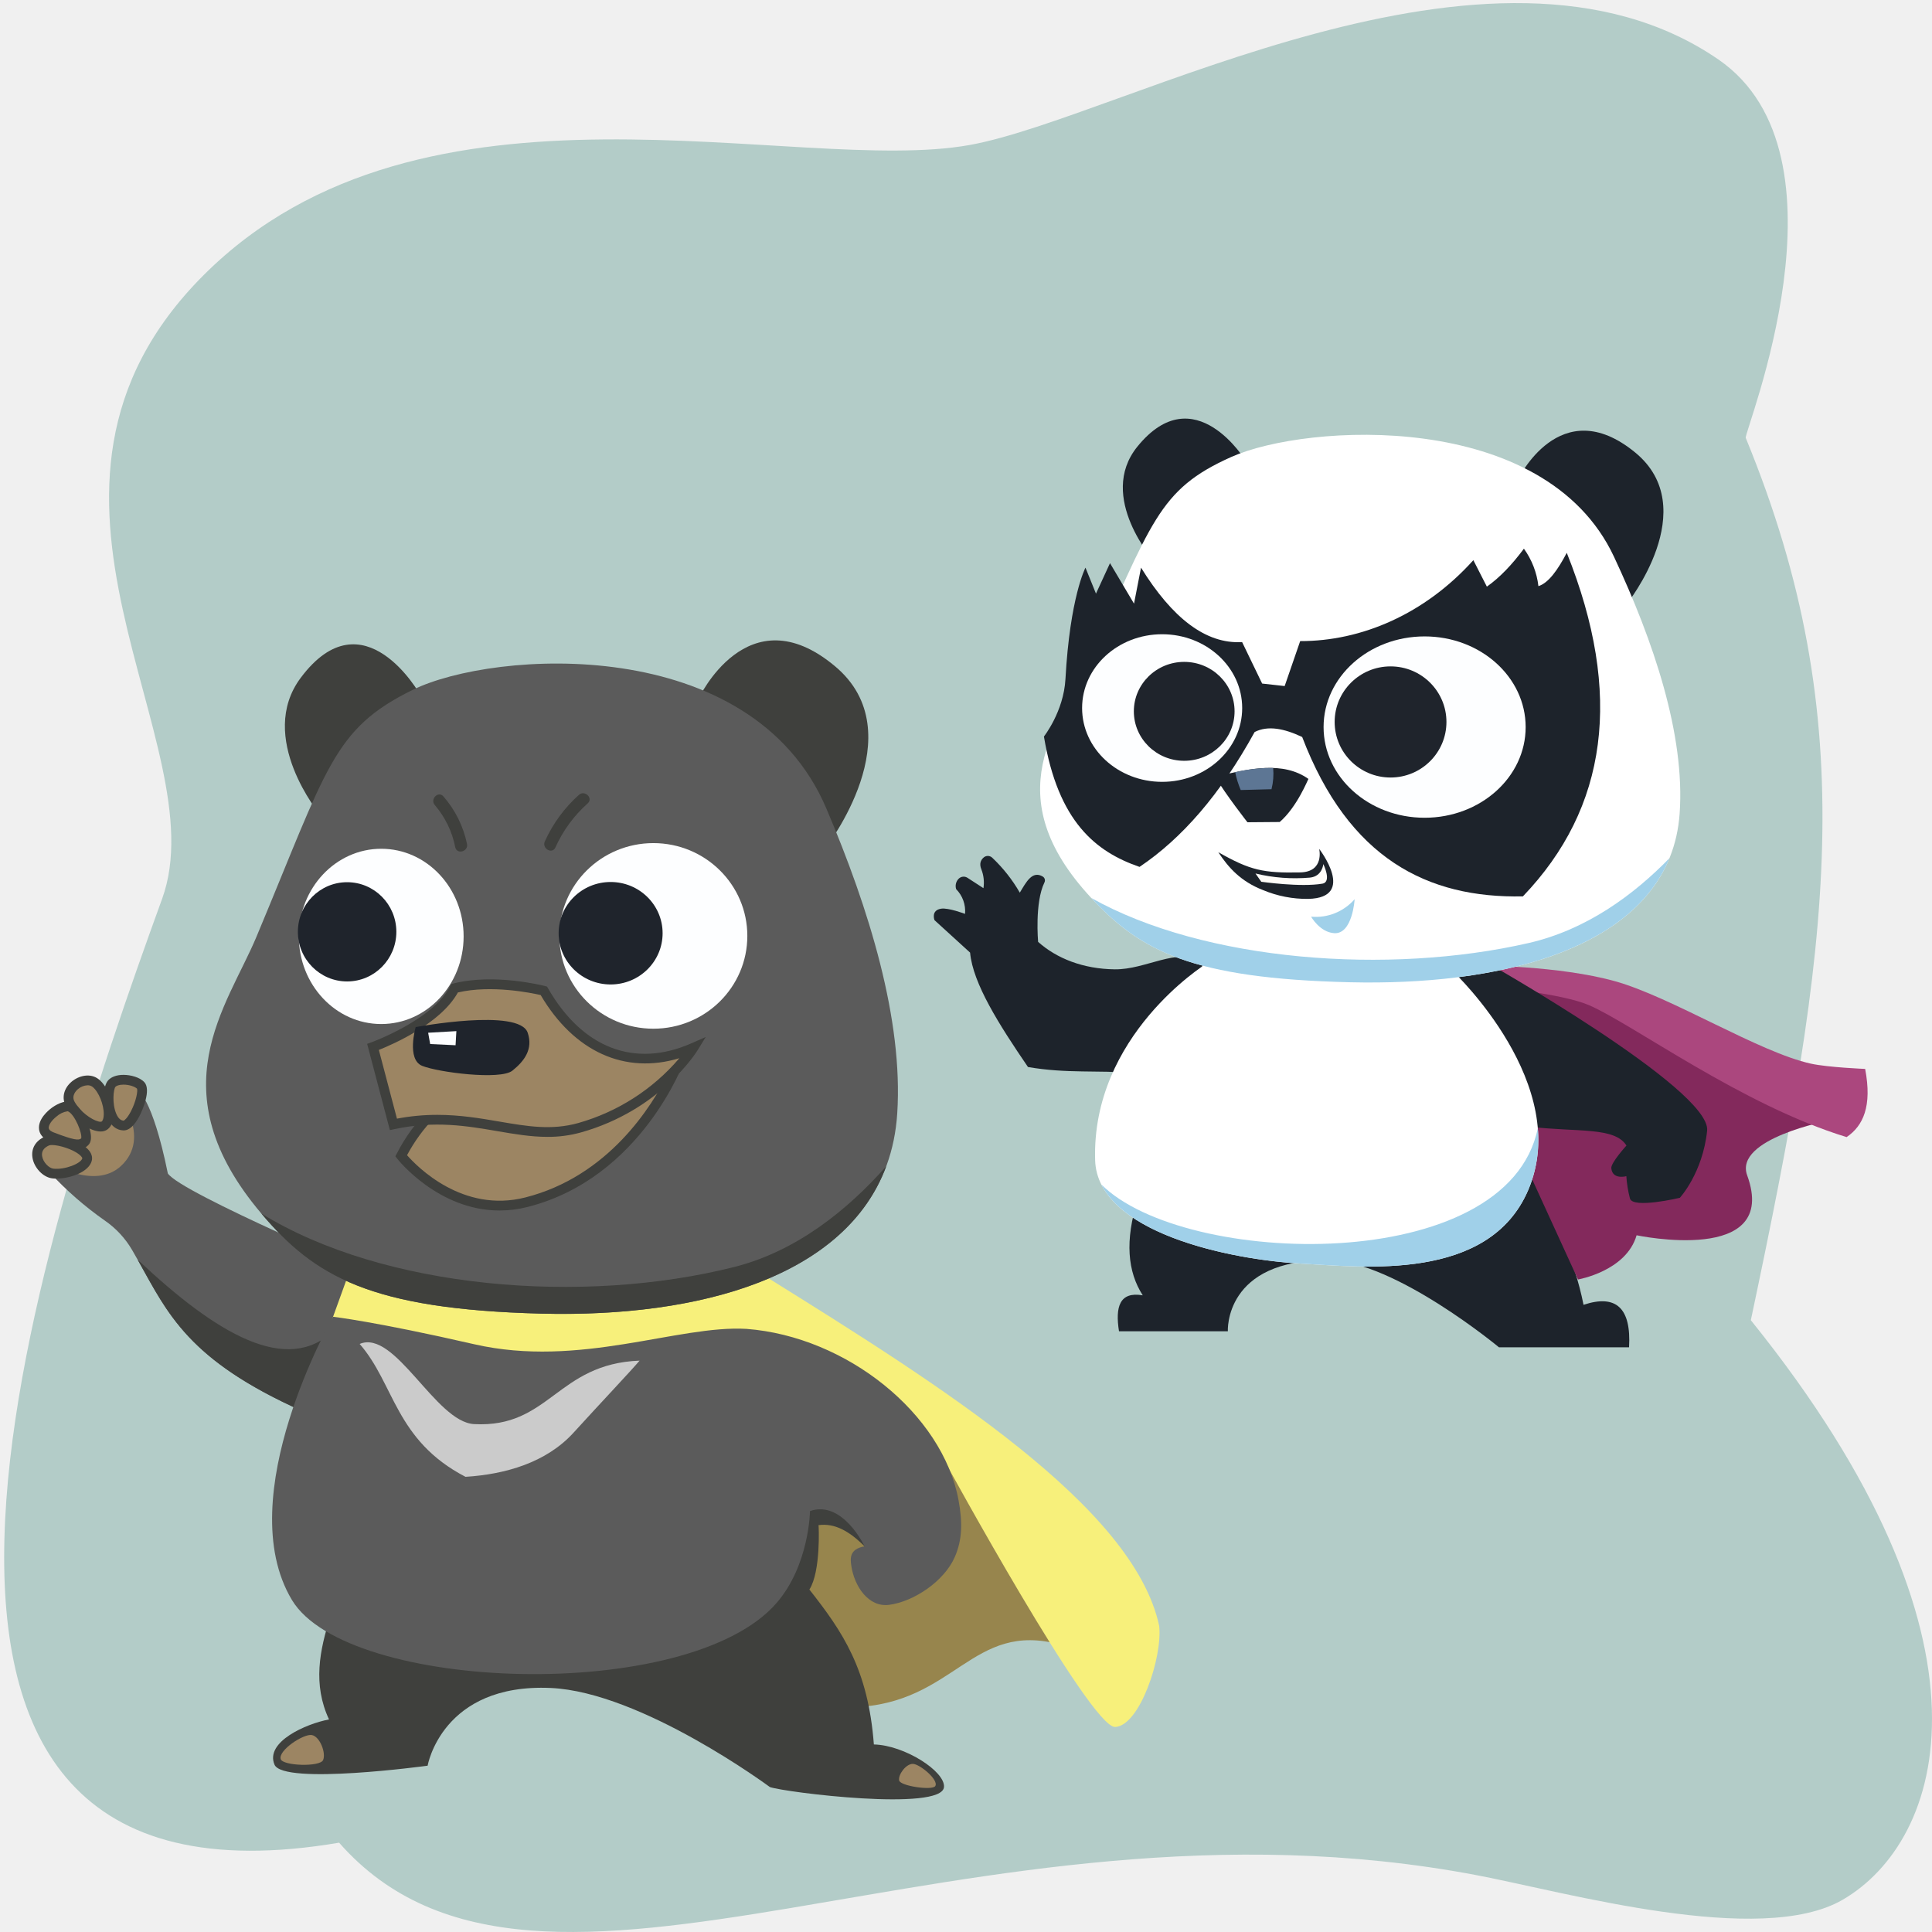
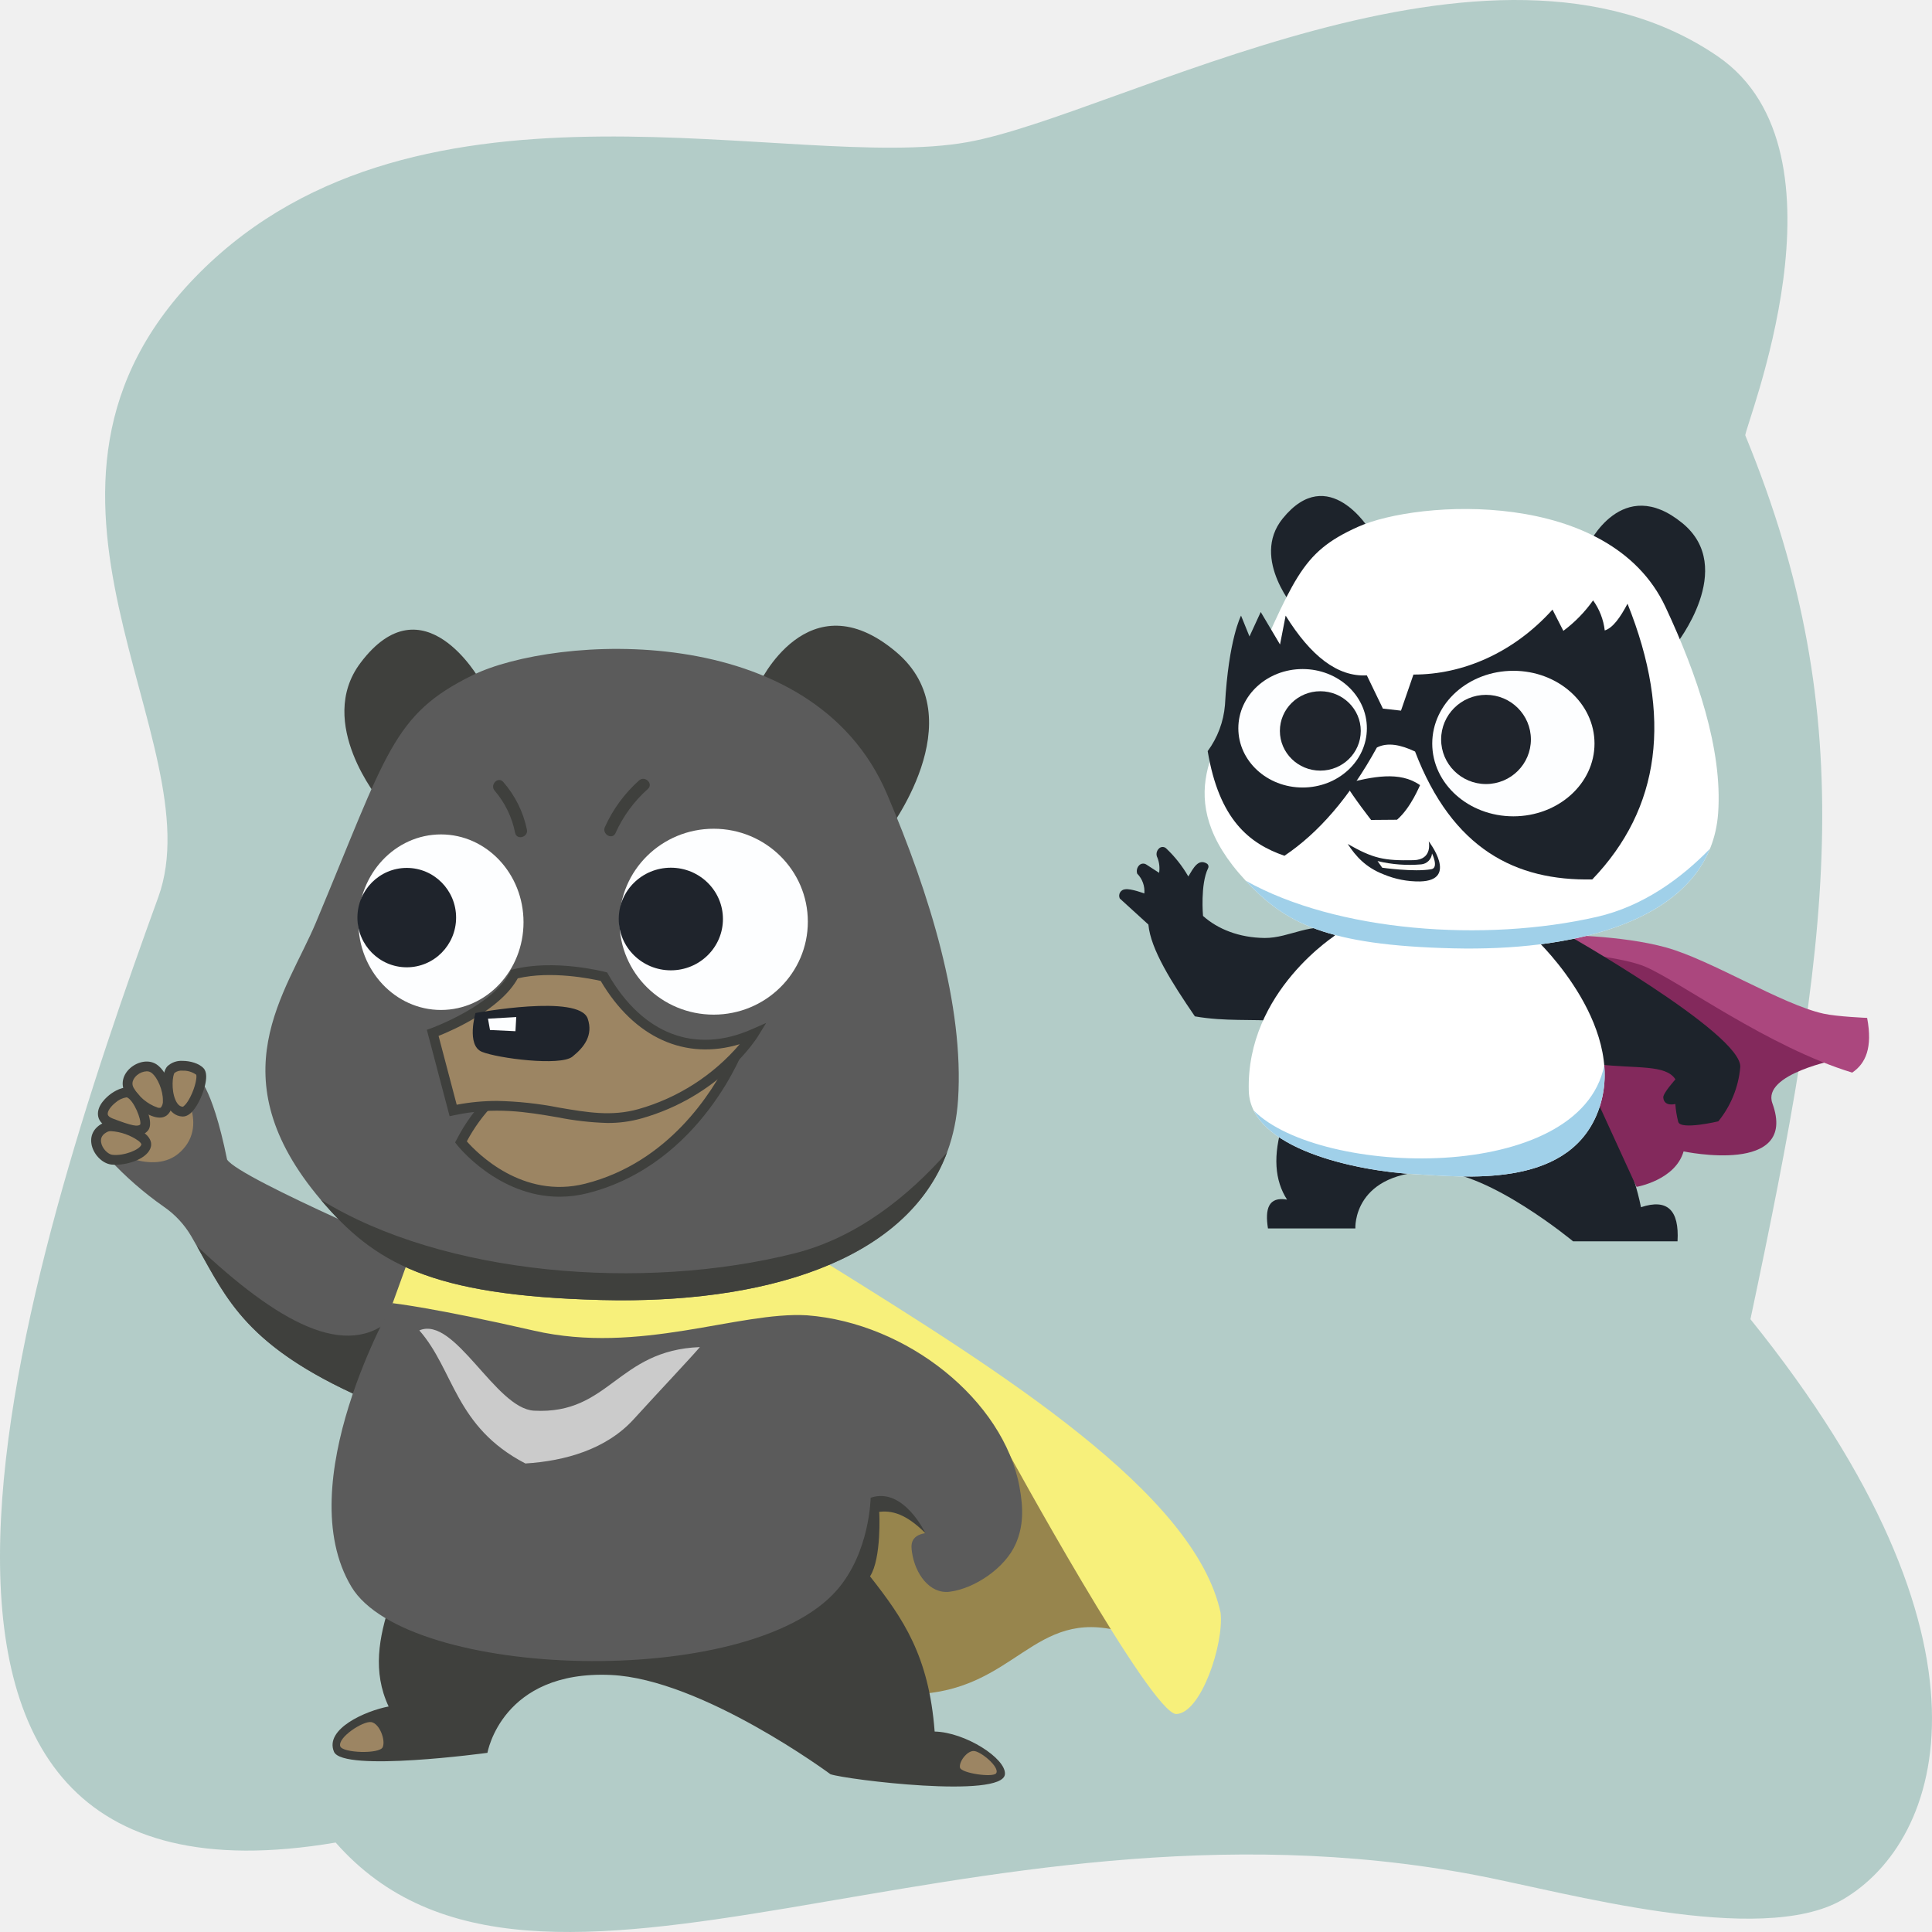
- <svg xmlns="http://www.w3.org/2000/svg" xmlns:xlink="http://www.w3.org/1999/xlink" width="600" height="600" viewBox="0 0 600 600">
-   <defs>
-     <symbol id="Panda_Girl" data-name="Panda Girl" viewBox="0 0 415.611 409.321">
-       <path d="M264.3,330.275c11.563,20.072,20.835,40.171,24.881,60.33,14.571-4.815,21.269,1.5,20.257,18.716l-57.908,0s-46.245-38.026-75.787-38.366c-46.69-.537-44.873,31.32-44.873,31.32H82.429c-1.713-10.693.199-17.641,10.569-15.853-6.754-10.398-8.065-24.136-2.202-42.275Z" fill="#1d232b" />
-       <path d="M211.404,250.298l51.193,76.954,24.11,52.183s21.468-3.633,26.092-19.486c0,0,63.851,13.431,49.211-26.422-5.945-16.183,36.33-24.11,36.33-24.11l-101.725-57.798Z" fill="#83295c" />
-       <path d="M242.78,241.05s35.339,0,60.44,6.936,64.008,31.29,87.192,36.33c7.596,1.651,24.11,2.312,24.11,2.312,3.166,16.471-.874,25.085-8.257,30.055C359.694,302.587,311.233,266.962,291.66,258.555c-12.058-5.179-42.608-7.986-42.608-7.986Z" fill="#ab477e" />
-       <path d="M244.483,238.789s101.632,56.815,99.706,75.07c-1.971,18.683-12.141,29.575-12.141,29.575s-20.886,4.935-22.207.311a52.13,52.13,0,0,1-1.614-9.837s-6.229,1.726-6.687-3.549c-.208-2.387,6.745-9.962,6.745-9.962-5.292-8.302-21.688-5.811-42.994-8.287l-45.908-74.972Z" fill="#1d232b" />
-       <path d="M121.043,238.917c-13.706-5.78-26.439,3.97-40.495,3.819s-25.883-4.808-34.12-12.103c0,0-1.573-17.301,2.806-26.173a1.981,1.981,0,0,0-.693-2.592c-4.755-2.839-7.462,2.482-10.259,7.077a67.782,67.782,0,0,0-12.308-15.44,2.866,2.866,0,0,0-4.005.142c-.915.886-1.875,2.426-.795,5.034a15.936,15.936,0,0,1,.925,8.284l-7.117-4.575a3.143,3.143,0,0,0-3.922.421h0a4.538,4.538,0,0,0-1.117,4.583,13.679,13.679,0,0,1,3.962,10.899s-7.39-2.771-10.605-2.293c-4.699.699-3,5.057-3,5.057L16.152,235.367c1.241,13.582,12.864,31.722,25.761,50.422,17.229,2.972,31.596,1.321,46.459,2.642Z" fill="#1d232b" />
-       <path d="M231.683,244.219s52.839,49.604,32.855,95.834c-17.503,40.491-73.465,33.85-100.937,32.395-31.839-1.687-90.814-13.805-91.792-45.555-1.694-55.003,49.114-86.386,49.114-86.386Z" fill="#fff" />
-       <path d="M74.558,337.548v0c12.083,23.866,61.049,33.416,89.044,34.899,27.472,1.456,83.433,8.097,100.937-32.395a56.049,56.049,0,0,0,4.285-27.301h0C255.393,378.185,111.439,374.135,74.558,337.548Z" fill="#a0d0e9" />
-       <path d="M259.884,27.072S278.58-12.287,312.115,14.894c30.417,24.653-3.687,66.831-3.687,66.831Z" fill="#1d232b" />
-       <path d="M98.408,63.303s-26-28.671-7.828-50.92c25.442-31.151,48.275,6.29,48.275,6.29Z" fill="#1d232b" />
-       <path d="M132.471,16.876C165.662,2.199,271.874-4.39,302.742,60.907c17.593,37.217,31.708,78.441,29.208,113.222-3.983,55.413-71.03,76.08-146.717,74.307-70.427-1.65-93.258-13.844-115.163-37.165C27.097,165.519,55.986,134.575,68.079,108.532,97.288,45.631,99.525,31.444,132.471,16.876Z" fill="#fff" />
-       <path d="M281.718,59.156c25.174,62.191,18.166,112.48-19.523,151.424-42.432.88-77.535-16.62-98.236-70.238-7.953-3.737-15.224-5.195-21.162-2.202-15.279,27.547-32.451,46.957-51.234,59.449-19.49-6.662-36.205-19.857-42.547-57.468,0,0,8.783-10.988,9.579-25.321,2.005-36.11,8.91-49.101,8.91-49.101L72.183,77.148l6.237-13.431L89.112,81.552l3.119-15.853c13.857,22.14,28.788,33.752,44.997,32.807l8.91,18.275,10.024,1.101,6.906-19.816c27.267.078,55.467-11.89,77.074-35.67l6.014,11.67c5.8-4.041,11.264-9.775,16.484-16.734a35.011,35.011,0,0,1,6.46,16.514C273.595,72.469,277.727,66.669,281.718,59.156Z" fill="#1d232b" />
-       <path d="M264.827,231.124c-62.348,14.179-144.305,8.202-194.756-19.854C91.976,234.591,114.807,246.785,185.234,248.435c65.991,1.546,125.406-13.971,142.189-54.699C311.578,209.853,290.582,225.267,264.827,231.124Z" fill="#a0d0e9" />
-       <ellipse cx="101.63" cy="127.573" rx="35.625" ry="32.529" fill="#fdfeff" />
-       <ellipse cx="218.45" cy="135.964" rx="44.969" ry="39.963" fill="#fdfeff" />
-       <ellipse cx="203.286" cy="133.703" rx="24.878" ry="24.492" fill="#1f242c" />
-       <ellipse cx="111.45" cy="129.028" rx="22.416" ry="21.798" fill="#1f242c" />
+ <svg xmlns="http://www.w3.org/2000/svg" width="600" height="600" viewBox="0 0 600 600">
+   <g id="SuperBear">
+     <path d="M542.03,135.243c-.674-1.64,34.877-87.882-8.505-117.702C462.887-31.013,347.329,35.741,300.466,44.141,246.392,53.834,130.484,16.344,62.124,84.567c-67.581,67.446,4.676,145.526-12.976,194.076C8.783,389.662-59.696,600,104.242,572.22c62.52,71.058,194.506-20.302,354.279,10.151,27.381,5.219,88.123,22.445,113.695,7.586,31.357-18.22,52.13-80.102-28.599-180.263C568.393,292.809,578.525,223.999,542.03,135.243Z" fill="#b3ccc8" />
+     <g>
+       <path d="M495.681,340.798c6.479,11.35,11.674,22.716,13.941,34.115,8.164-2.723,11.917.848,11.35,10.583H488.526s-25.911-21.503-42.464-21.695c-26.161-.303-25.142,17.711-25.142,17.711H393.779c-.96-6.047.112-9.976,5.922-8.965-3.784-5.88-4.519-13.648-1.234-23.906Z" fill="#1d232b" />
+       <path d="M466.043,295.573l28.683,43.516,13.509,29.508s12.028-2.054,14.619-11.019c0,0,35.775,7.595,27.573-14.941-3.331-9.151,20.356-13.634,20.356-13.634l-56.996-32.683Z" fill="#83295c" />
+       <path d="M483.623,290.343s19.801,0,33.865,3.922,35.864,17.694,48.854,20.544c4.256.934,13.509,1.307,13.509,1.307,1.774,9.314-.49,14.185-4.626,16.995-26.094-7.971-53.246-28.116-64.213-32.87-6.756-2.929-23.873-4.516-23.873-4.516Z" fill="#ab477e" />
+       <path d="M484.578,289.065s56.944,32.128,55.865,42.45a30.929,30.929,0,0,1-6.803,16.724s-11.702,2.791-12.443.176a29.731,29.731,0,0,1-.905-5.563s-3.49.976-3.747-2.007c-.116-1.35,3.779-5.633,3.779-5.633-2.965-4.694-12.152-3.286-24.089-4.686l-25.722-42.395Z" fill="#1d232b" />
+       <path d="M415.414,289.137c-7.68-3.268-14.814,2.245-22.689,2.159s-14.502-2.719-19.117-6.844c0,0-.881-9.783,1.572-14.8a1.126,1.126,0,0,0-.389-1.466c-2.664-1.605-4.181,1.403-5.748,4.002a38.275,38.275,0,0,0-6.896-8.731,1.595,1.595,0,0,0-2.244.08,2.366,2.366,0,0,0-.446,2.846,9.088,9.088,0,0,1,.518,4.684l-3.987-2.587a1.749,1.749,0,0,0-2.198.238h0a2.583,2.583,0,0,0-.626,2.591,7.783,7.783,0,0,1,2.22,6.163s-4.141-1.567-5.942-1.297a2.007,2.007,0,0,0-1.681,2.86l8.883,8.093c.695,7.68,7.208,17.938,14.434,28.512,9.654,1.681,17.703.747,26.031,1.494Z" fill="#1d232b" />
+       <path d="M477.406,292.135s29.606,28.05,18.409,54.192c-9.807,22.897-41.162,19.142-56.555,18.318-17.839-.954-50.883-7.807-51.431-25.76-.949-31.103,27.518-48.849,27.518-48.849Z" fill="#fff" />
+       <path d="M389.369,344.91v0c6.77,13.495,34.206,18.896,49.891,19.735,15.393.823,46.748,4.578,56.555-18.318a31.958,31.958,0,0,0,2.401-15.438h0C490.69,367.889,410.034,365.599,389.369,344.91Z" fill="#a0d0e9" />
+       <path d="M493.207,169.344s10.475-22.257,29.265-6.886c17.043,13.941-2.066,37.792-2.066,37.792Z" fill="#1d232b" />
+       <path d="M402.732,189.832s-14.568-16.213-4.386-28.794c14.255-17.615,27.048,3.557,27.048,3.557Z" fill="#1d232b" />
+       <path d="M421.817,163.578c18.597-8.299,78.108-12.026,95.403,24.898,9.858,21.045,17.766,44.357,16.365,64.024-2.232,31.335-39.798,43.022-82.205,42.019-39.46-.933-52.252-7.828-64.526-21.016-24.078-25.871-7.892-43.369-1.116-58.096C402.105,179.838,403.358,171.816,421.817,163.578Z" fill="#fff" />
+       <path d="M505.441,187.486c14.105,35.167,10.179,63.605-10.939,85.626-23.774.498-43.443-9.398-55.042-39.718-4.456-2.113-8.53-2.938-11.857-1.245-8.561,15.577-18.182,26.553-28.707,33.617-10.92-3.767-20.286-11.228-23.839-32.497a28.083,28.083,0,0,0,5.367-14.318c1.123-20.419,4.992-27.765,4.992-27.765l2.621,6.474,3.495-7.595,5.991,10.085,1.747-8.965c7.764,12.52,16.13,19.086,25.212,18.552l4.992,10.334,5.616.623,3.869-11.206c15.278.044,31.078-6.723,43.184-20.17l3.37,6.599a42.21,42.21,0,0,0,9.236-9.463,19.901,19.901,0,0,1,3.62,9.338C500.889,195.015,503.204,191.735,505.441,187.486Z" fill="#1d232b" />
+       <path d="M495.976,284.73c-34.934,8.018-80.854,4.638-109.121-11.227,12.274,13.188,25.066,20.083,64.526,21.016,36.974.874,70.265-7.9,79.668-30.931C522.171,272.702,510.407,281.418,495.976,284.73Z" fill="#a0d0e9" />
+       <ellipse cx="404.537" cy="226.174" rx="19.96" ry="18.394" fill="#fdfeff" />
+       <ellipse cx="469.992" cy="230.919" rx="25.196" ry="22.598" fill="#fdfeff" />
+       <ellipse cx="461.495" cy="229.641" rx="13.939" ry="13.85" fill="#1f242c" />
+       <ellipse cx="410.04" cy="226.997" rx="12.56" ry="12.326" fill="#1f242c" />
+       <path d="M417.768,243.326c2.765,4.591,8.044,11.315,8.044,11.315l8.044-.064c4.37-3.772,7.094-10.74,7.158-10.74C434.673,239.357,426.258,241.227,417.768,243.326Z" fill="#1d232b" />
+       <path d="M418.54,262.098c7.984,4.561,11.314,5.224,20.418,5.043,6.121-.122,4.742-5.866,4.742-5.866s9.449,12.171-2.706,12.465a28.314,28.314,0,0,1-11.319-2.202C424.195,269.413,421.1,266.007,418.54,262.098Z" fill="#1d232b" />
+       <path d="M427.813,267.411l1.447,2.062s9.843,1.412,15.24.473c2.43-.423.228-4.886.228-4.886a3.704,3.704,0,0,1-3.346,3.377A42.202,42.202,0,0,1,427.813,267.411Z" fill="#fffdf9" />
+     </g>
+     <g>
+       <path d="M60.935,333.965s4.739,2.225,9.588,26.154c3.846,6.024,66.391,32.463,66.391,32.463L112.833,434.249C74.472,417.222,69.889,401.884,59.414,383.951a28.711,28.711,0,0,0-8.541-9.192A106.422,106.422,0,0,1,33.733,359.785Z" fill="#5b5b5b" />
+       <path d="M54.978,335.747s10.63,12.995,1.029,22.002c-8.396,7.876-22.632-1.293-22.632-1.293Z" fill="#9c8563" />
      <g>
-         <path d="M125.244,157.905c4.935,8.119,14.357,20.009,14.357,20.009l14.357-.113c7.8-6.67,12.661-18.992,12.775-18.992C155.415,150.886,140.396,154.192,125.244,157.905Z" fill="#1d232b" />
-         <path d="M134.133,155.847a41.421,41.421,0,0,0,2.461,7.86l13.707-.359a27.795,27.795,0,0,0,.746-9.369A71.53,71.53,0,0,0,134.133,155.847Z" fill="#5d7694" />
-       </g>
-       <path d="M167.927,219.531s3.853,6.826,10.238,7.266c8.238.568,9.138-14.972,9.138-14.972A23.029,23.029,0,0,1,167.927,219.531Z" fill="#a0d0e9" />
-       <path d="M126.621,191.101c14.249,8.066,20.193,9.238,36.44,8.917,10.924-.216,8.462-10.373,8.462-10.373s16.864,21.523-4.829,22.043a50.938,50.938,0,0,1-20.201-3.894C136.714,204.036,131.191,198.013,126.621,191.101Z" fill="#1d232b" />
-       <path d="M143.171,200.496l2.583,3.647s17.568,2.498,27.2.836c4.336-.748.407-8.64.407-8.64s-.401,5.431-5.971,5.971A75.987,75.987,0,0,1,143.171,200.496Z" fill="#fffdf9" />
-     </symbol>
-     <symbol id="Superbear-2" data-name="Superbear" viewBox="0 0 461.96 474.352">
-       <path d="M42.953,183.749s6.239,2.928,12.624,34.414c5.064,7.927,87.413,42.716,87.413,42.716L111.284,315.704C60.776,293.3,54.743,273.118,40.95,249.521a37.788,37.788,0,0,0-11.245-12.095A140.094,140.094,0,0,1,7.138,217.723Z" fill="#5b5b5b" />
-       <path d="M35.11,186.094s13.996,17.099,1.354,28.95c-11.054,10.363-29.798-1.701-29.798-1.701Z" fill="#9c8563" />
-       <g>
-         <path d="M37.413,198.567c3.968.145,9.33-13.872,7.101-16.349s-9.495-3.468-11.89-.826S30.642,198.319,37.413,198.567Z" fill="#9c8563" />
-         <path d="M37.478,200.568c-.047,0-.093-.001-.139-.002h0c-2.857-.105-5.2-1.989-6.6-5.307-2.104-4.992-1.901-12.668.401-15.21,1.3-1.434,3.523-2.223,6.264-2.223h.025c2.902.005,6.678.951,8.569,3.054,2.84,3.154-1.014,11.663-1.462,12.623C43.024,196.741,40.579,200.568,37.478,200.568Zm-.038-3.997Zm.045-.003h0Zm-.081-14.741c-1.824,0-2.899.469-3.299.908-.809.923-1.453,6.854.352,11.042.772,1.792,1.781,2.73,2.999,2.79.396-.1,1.63-1.164,3.043-3.911,2.145-4.167,2.802-8.228,2.467-9.164-.807-.81-3.104-1.661-5.542-1.665Zm5.542,1.617Z" fill="#3f403d" />
+         <path d="M56.727,345.226c3.014.11,7.086-10.542,5.393-12.425s-7.212-2.636-9.03-.628S51.585,345.038,56.727,345.226Z" fill="#9c8563" />
+         <path d="M56.777,346.747c-.036,0-.07-.001-.105-.001h0c-2.17-.08-3.95-1.512-5.012-4.033-1.598-3.794-1.444-9.628.305-11.559a6.306,6.306,0,0,1,4.757-1.689h.019c2.204.004,5.072.723,6.508,2.321,2.157,2.397-.77,8.864-1.11,9.593C60.989,343.839,59.132,346.747,56.777,346.747Zm-.029-3.038Zm.034-.002h0Zm-.062-11.203a3.546,3.546,0,0,0-2.505.69c-.614.701-1.104,5.209.267,8.392.587,1.362,1.353,2.075,2.278,2.12.301-.076,1.238-.885,2.311-2.972,1.629-3.167,2.128-6.253,1.874-6.965a6.812,6.812,0,0,0-4.209-1.265Zm4.209,1.229Z" fill="#3f403d" />
      </g>
      <g>
-         <path d="M29.651,198.549c3.58-2.685.991-13.624-3.633-17.339s-13.789,2.56-10.404,8.587C19.02,195.86,27.009,200.531,29.651,198.549Z" fill="#9c8563" />
-         <path d="M28.017,201.009a7.59,7.59,0,0,1-1.568-.174c-4.407-.929-9.932-5.348-12.578-10.059-1.9-3.386-1.006-7.373,2.28-10.156,2.982-2.526,7.758-3.67,11.121-.971,3.889,3.126,6.133,9.789,6.056,14.426-.047,2.793-.902,4.894-2.476,6.073v.001A4.609,4.609,0,0,1,28.017,201.009Zm-5.322-18.918a6.484,6.484,0,0,0-3.958,1.581c-.679.575-2.783,2.645-1.378,5.146,2.25,4.006,6.762,7.293,9.652,8.042a2.458,2.458,0,0,0,1.443.088c.522-.396.85-1.493.873-2.938.066-3.982-2.064-9.234-4.562-11.241A3.239,3.239,0,0,0,22.694,182.091Z" fill="#3f403d" />
+         <path d="M50.832,345.213c2.719-2.041.753-10.354-2.759-13.178s-10.473,1.945-7.902,6.526C42.758,343.169,48.825,346.719,50.832,345.213Z" fill="#9c8563" />
+         <path d="M49.591,347.083a5.761,5.761,0,0,1-1.191-.132c-3.347-.706-7.543-4.064-9.553-7.644-1.443-2.573-.764-5.603,1.732-7.719,2.265-1.92,5.892-2.789,8.447-.738,2.953,2.376,4.658,7.44,4.599,10.963-.036,2.123-.685,3.719-1.88,4.616v.001A3.499,3.499,0,0,1,49.591,347.083Zm-4.042-14.377a4.923,4.923,0,0,0-3.006,1.202c-.515.437-2.114,2.01-1.047,3.911a14.021,14.021,0,0,0,7.331,6.112,1.865,1.865,0,0,0,1.096.067,3.047,3.047,0,0,0,.663-2.233c.05-3.027-1.568-7.018-3.465-8.543A2.459,2.459,0,0,0,45.548,332.705Z" fill="#3f403d" />
      </g>
      <g>
-         <path d="M22.468,212.503c-.962,3.709-9.083,6.275-14.037,5.697s-10.321-9.743-2.394-13.294C9.791,203.226,23.624,208.045,22.468,212.503Z" fill="#9c8563" />
-         <path d="M9.945,220.283a15.05,15.05,0,0,1-1.745-.096c-3.747-.438-7.455-4.335-8.098-8.512-.575-3.747,1.289-6.879,5.117-8.594,3.817-1.712,12.871,1.107,16.838,4.461,2.551,2.155,2.684,4.16,2.346,5.463h0C23.209,217.613,15.549,220.283,9.945,220.283ZM8.119,206.542a3.27,3.27,0,0,0-1.265.19c-2.15.964-3.092,2.423-2.798,4.336.399,2.6,2.847,4.94,4.606,5.146,4.747.547,11.324-2.116,11.869-4.213.035-.137-.177-.66-1.057-1.404C16.635,208.196,10.937,206.542,8.119,206.542Z" fill="#3f403d" />
+         <path d="M45.376,355.818c-.73,2.819-6.898,4.769-10.661,4.33s-7.839-7.405-1.819-10.103C35.748,348.767,46.254,352.429,45.376,355.818Z" fill="#9c8563" />
+         <path d="M35.865,361.73a11.424,11.424,0,0,1-1.325-.073c-2.846-.333-5.662-3.295-6.15-6.469-.437-2.848.979-5.228,3.887-6.531,2.899-1.301,9.776.842,12.788,3.39,1.937,1.638,2.038,3.162,1.782,4.152h0C45.939,359.701,40.121,361.73,35.865,361.73Zm-1.387-10.443a2.482,2.482,0,0,0-.961.145c-1.633.733-2.348,1.841-2.125,3.295.303,1.976,2.162,3.755,3.499,3.911,3.605.416,8.601-1.608,9.015-3.202.027-.104-.134-.502-.803-1.067A16.608,16.608,0,0,0,34.478,351.287Z" fill="#3f403d" />
      </g>
      <g>
-         <path d="M21.642,205.072c1.817-1.982-2.147-12.303-6.11-14.119s-16.764,8.72-7.431,12.303C17.349,206.806,19.826,207.054,21.642,205.072Z" fill="#9c8563" />
-         <path d="M18.705,208.3c-2.638,0-6.179-1.203-11.321-3.178-3.396-1.304-4.359-3.405-4.568-4.938-.577-4.212,3.763-7.793,5.106-8.791,1.197-.889,5.348-3.68,8.443-2.26,3.797,1.74,6.708,8.203,7.48,12.022.498,2.465.26,4.188-.729,5.267h0A5.577,5.577,0,0,1,18.705,208.3Zm-4.254-15.564a8.689,8.689,0,0,0-4.494,2.138c-2.053,1.627-3.358,3.596-3.176,4.789.126.829,1.177,1.396,2.036,1.726,8.204,3.149,10.284,3.337,11.255,2.43.543-1.954-2.583-9.769-5.373-11.047A.693.693,0,0,0,14.451,192.736Zm5.717,10.984v0Z" fill="#3f403d" />
+         <path d="M44.749,350.17c1.38-1.506-1.631-9.35-4.641-10.73s-12.733,6.627-5.644,9.35C41.488,351.488,43.37,351.676,44.749,350.17Z" fill="#9c8563" />
+         <path d="M42.518,352.624c-2.003,0-4.693-.914-8.599-2.415-2.58-.991-3.311-2.588-3.47-3.752-.438-3.201,2.858-5.923,3.878-6.681.909-.675,4.062-2.797,6.413-1.717,2.884,1.323,5.095,6.234,5.681,9.137.378,1.873.197,3.182-.553,4.003h0A4.234,4.234,0,0,1,42.518,352.624Zm-3.231-11.829a6.598,6.598,0,0,0-3.413,1.625c-1.559,1.236-2.551,2.733-2.412,3.64.096.63.894,1.061,1.546,1.311,6.231,2.394,7.811,2.536,8.548,1.847.412-1.485-1.962-7.424-4.081-8.396A.526.526,0,0,0,39.288,340.795Zm4.342,8.348v0Z" fill="#3f403d" />
      </g>
-       <path d="M123.614,282.457c-19.104,18.393-47.842,1.676-80.408-28.995,12.352,21.928,20.404,41.096,68.077,62.243l6.828-11.806Z" fill="#3f403d" />
-       <path d="M336.262,436.65c41.95-1.259,48.662-35.657,85.158-25.589l-49.92-95.226-70.476,37.335Z" fill="#97854d" />
-       <path d="M300.444,260.292c72.22,44.917,150.803,94.164,161.371,143.045,1.425,12.698-7.927,40.954-18.055,41.394S374.183,336.401,374.183,336.401L120.532,284.438l9.248-25.541Z" fill="#f7f07b" />
-       <path d="M344.898,451.887c-2.333-30.815-12.788-46.105-26.422-63.413,4.739-7.332,3.831-26.35,3.741-26.35,6.643-.897,12.608,2.414,18.957,8.763l18.256-5.863-37.162-15.696-200,50c-4.584,14.029-7.307,28.091-.636,42.32-9.422,1.771-26.269,9.168-22.349,18.495,3.574,8.503,62.752.44,62.752.44s5.835-33.798,50.422-31.816c37.308,1.658,89.835,40.561,89.835,40.561,6.42,2.202,70.459,10.107,71.339,0C374.19,462.927,357.419,452.153,344.898,451.887Z" fill="#3f403d" />
-       <path d="M123.284,276.842s17.025,1.892,57.798,11.229c43.266,9.908,83.559-7.927,111.633-6.275,41.059,3.143,80.306,34.754,86.862,70.018,1.686,9.071,1.586,16.205-1.486,23.284-4.312,9.938-16.781,18.336-27,19.651-8.339,1.073-14.202-7.514-15.44-16.018-.4-2.745-.953-6.845,5.45-7.927,0,0-9-19.073-22.376-14.45,0,0-.248,22.211-13.789,37.734-36.018,41.289-175.808,36.392-198.495-1.321C81.009,350.493,123.284,276.842,123.284,276.842Z" fill="#5b5b5b" />
-       <path d="M134.183,287.961c14.312,16.294,14.532,39.413,43.376,54.385,16.202-1.014,33.032-5.751,44.257-18.055,11.45-12.55,23.45-25.211,27.083-29.504-33.908,1.321-36.858,27.635-67.816,25.982C165.252,319.923,148.715,281.796,134.183,287.961Z" fill="#cbcbcb" />
-       <path d="M101.847,457.908c.881,2.752,16.108,3.268,17.363.364s-1.297-9.622-4.624-10.239S100.692,454.3,101.847,457.908Z" fill="#9c8563" />
-       <path d="M370.055,468.926c-1.205,1.881-14.268.005-14.791-2.287s2.748-6.826,5.588-6.807S371.635,466.46,370.055,468.926Z" fill="#9c8563" />
-       <path d="M272.899,24.182s20.097-43.765,56.147-13.541c32.697,27.413-3.963,74.312-3.963,74.312Z" fill="#3f403d" />
-       <path d="M118,71.411s-26.326-31.614-7.927-56.147c25.761-34.349,48.881,6.936,48.881,6.936Z" fill="#3f403d" />
-       <path d="M155.981,20.219C189.009,4.035,294.697-3.231,325.412,68.769c17.507,41.037,31.552,86.493,29.064,124.844-3.963,61.101-70.679,83.89-145.992,81.934-70.08-1.82-92.798-15.265-114.595-40.98-42.762-50.448-14.015-84.568-1.982-113.284C120.972,51.925,123.198,36.282,155.981,20.219Z" fill="#5b5b5b" />
-       <path d="M287.684,256.459c-62.04,15.634-143.592,9.044-193.794-21.892,21.797,25.715,44.515,39.16,114.595,40.98,65.665,1.705,124.787-15.405,141.486-60.313C334.205,233.004,313.312,250,287.684,256.459Z" fill="#3f403d" />
-       <ellipse cx="143.028" cy="121.155" rx="33.76" ry="35.868" fill="#fdfeff" />
-       <ellipse cx="254.538" cy="120.952" rx="38.507" ry="37.982" fill="#fdfeff" />
-       <ellipse cx="237.027" cy="119.858" rx="21.303" ry="20.968" fill="#1f242c" />
-       <ellipse cx="129.046" cy="119.281" rx="20.175" ry="20.309" fill="#1f242c" />
-       <path d="M224.063,63.203a56.945,56.945,0,0,0-13.988,19.041c-1.342,2.901,2.966,5.444,4.317,2.524a53.431,53.431,0,0,1,13.206-18.03c2.443-2.103-1.107-5.626-3.536-3.536Z" fill="#3f403d" />
-       <path d="M178.172,83.303a42.765,42.765,0,0,0-9.653-19.431c-2.102-2.443-5.625,1.107-3.536,3.536a37.619,37.619,0,0,1,8.367,17.225c.649,3.149,5.47,1.816,4.821-1.329Z" fill="#3f403d" />
+       <path d="M122.198,408.982c-14.51,13.979-36.336,1.274-61.07-22.036,9.382,16.665,15.497,31.232,51.705,47.304l5.186-8.972Z" fill="#3f403d" />
+       <path d="M283.705,526.167c31.861-.956,36.959-27.099,64.678-19.448l-37.915-72.371L256.941,462.723Z" fill="#97854d" />
+       <path d="M256.501,392.137c54.852,34.137,114.536,71.563,122.563,108.712,1.082,9.651-6.02,31.125-13.713,31.459S312.506,449.979,312.506,449.979L119.857,410.488l7.024-19.411Z" fill="#f7f07b" />
+       <path d="M290.264,537.747c-1.772-23.419-9.713-35.039-20.068-48.193,3.599-5.573,2.909-20.026,2.841-20.026,5.045-.682,9.576,1.835,14.398,6.66l13.865-4.456L273.077,459.804,121.176,497.803c-3.482,10.662-5.55,21.349-.483,32.162-7.156,1.346-19.951,6.968-16.974,14.056,2.714,6.462,47.661.335,47.661.335s4.432-25.686,38.296-24.18c28.335,1.26,68.23,30.826,68.23,30.826,4.876,1.673,53.514,7.681,54.183,0C312.512,546.137,299.774,537.949,290.264,537.747Z" fill="#3f403d" />
+       <path d="M121.947,404.714s12.93,1.438,43.898,8.534c32.861,7.53,63.464-6.024,84.786-4.769,31.184,2.389,60.993,26.412,65.972,53.213,1.281,6.894,1.204,12.315-1.129,17.696-3.275,7.553-12.745,13.935-20.507,14.935-6.334.816-10.786-5.71-11.727-12.174-.304-2.086-.724-5.202,4.139-6.024,0,0-6.836-14.496-16.995-10.981,0,0-.188,16.88-10.473,28.677-27.356,31.379-133.528,27.657-150.758-1.004C89.839,460.689,121.947,404.714,121.947,404.714Z" fill="#5b5b5b" />
+       <path d="M130.225,413.165c10.87,12.383,11.037,29.953,32.945,41.332,12.305-.771,25.088-4.371,33.613-13.722,8.696-9.538,17.81-19.16,20.569-22.423-25.754,1.004-27.994,21.002-51.507,19.746C153.822,437.455,141.262,408.48,130.225,413.165Z" fill="#cbcbcb" />
+       <path d="M105.666,542.323c.669,2.092,12.234,2.484,13.188.277s-.985-7.313-3.512-7.781S104.788,539.58,105.666,542.323Z" fill="#9c8563" />
+       <path d="M309.371,550.696c-.915,1.429-10.837.004-11.234-1.738s2.088-5.188,4.244-5.173S310.571,548.822,309.371,550.696Z" fill="#9c8563" />
+       <path d="M235.58,212.696s15.264-33.261,42.644-10.291c24.834,20.833-3.01,56.476-3.01,56.476Z" fill="#3f403d" />
+       <path d="M117.933,248.59s-19.995-24.026-6.02-42.671c19.566-26.104,37.125,5.271,37.125,5.271Z" fill="#3f403d" />
+       <path d="M146.781,209.684c25.085-12.299,105.355-17.821,128.684,36.898,13.296,31.188,23.964,65.734,22.074,94.88-3.01,46.436-53.681,63.755-110.882,62.269-53.226-1.383-70.48-11.601-87.035-31.144-32.478-38.34-10.645-64.271-1.505-86.095C120.191,233.78,121.882,221.892,146.781,209.684Z" fill="#5b5b5b" />
+       <path d="M246.81,389.224c-47.12,11.882-109.059,6.873-147.188-16.638,16.555,19.543,33.81,29.761,87.035,31.144,49.873,1.296,94.777-11.707,107.46-45.837C282.142,371.398,266.274,384.315,246.81,389.224Z" fill="#3f403d" />
+       <ellipse cx="136.943" cy="286.395" rx="25.641" ry="27.259" fill="#fdfeff" />
+       <ellipse cx="221.635" cy="286.24" rx="29.247" ry="28.866" fill="#fdfeff" />
+       <ellipse cx="208.336" cy="285.409" rx="16.18" ry="15.935" fill="#1f242c" />
+       <ellipse cx="126.323" cy="284.97" rx="15.323" ry="15.434" fill="#1f242c" />
+       <path d="M198.489,242.352a43.276,43.276,0,0,0-10.624,14.471c-1.019,2.205,2.253,4.137,3.279,1.918a40.606,40.606,0,0,1,10.03-13.702c1.855-1.598-.841-4.275-2.685-2.687Z" fill="#3f403d" />
+       <path d="M163.635,257.627a32.509,32.509,0,0,0-7.332-14.768c-1.597-1.857-4.272.841-2.685,2.687a28.598,28.598,0,0,1,6.355,13.091c.493,2.393,4.154,1.381,3.662-1.01Z" fill="#3f403d" />
      <g>
-         <path d="M265.467,171.154C234.252,195.914,203.867,196.311,164.073,193.282a69.475,69.475,0,0,0-12.881,17.67S171.899,237.715,202.55,229.943C248.788,218.218,265.467,171.154,265.467,171.154Z" fill="#9c8563" />
-         <path d="M191.502,233.344c-25.182,0-41.704-20.926-41.892-21.169l-.794-1.025.613-1.144a71.673,71.673,0,0,1,13.267-18.174l.644-.611.885.067c37.555,2.857,68.766,3.076,100-21.702l5.453-4.325-2.325,6.561c-.17.48-17.577,48.209-64.312,60.06A46.81,46.81,0,0,1,191.502,233.344Zm-37.899-22.635c4.073,4.636,22.78,23.805,48.456,17.295,34.128-8.654,51.943-37.443,58.51-50.715-30.049,20.896-60.138,20.73-95.749,18.056A67.496,67.496,0,0,0,153.603,210.709Z" fill="#3f403d" />
+         <path d="M229.936,324.393c-23.708,18.817-46.786,19.119-77.01,16.817a52.798,52.798,0,0,0-9.783,13.429s15.727,20.339,39.006,14.433C217.268,360.161,229.936,324.393,229.936,324.393Z" fill="#9c8563" />
+         <path d="M173.759,371.657c-19.126,0-31.675-15.903-31.817-16.088l-.603-.779.466-.869a54.469,54.469,0,0,1,10.076-13.812l.489-.465.672.051c28.523,2.172,52.228,2.338,75.951-16.493l4.142-3.287-1.766,4.986c-.129.365-13.35,36.638-48.845,45.645A35.531,35.531,0,0,1,173.759,371.657ZM144.974,354.455c3.094,3.523,17.302,18.091,36.803,13.144,25.92-6.577,39.451-28.457,44.439-38.543-22.822,15.881-45.675,15.755-72.722,13.722A51.294,51.294,0,0,0,144.974,354.455Z" fill="#3f403d" />
      </g>
      <g>
-         <path d="M270.933,166.744s-14.686,23.798-46.66,32.732c-23.678,6.616-43.526-8.357-76.258-1.393l-8.357-31.687s26.116-9.402,33.428-24.026c16.366-4.178,36.562,1.045,36.562,1.045C222.88,166.396,244.817,178.235,270.933,166.744Z" fill="#9c8563" />
-         <path d="M211.124,203.205c-6.815,0-13.518-1.146-20.453-2.333-12.575-2.151-25.579-4.376-42.24-.832l-1.864.396-9.309-35.301,1.723-.621c.254-.091,25.45-9.307,32.316-23.039l.409-.817.885-.226c16.673-4.257,36.713.827,37.559,1.046l.813.211.419.728c14.113,24.514,35.526,32.716,58.745,22.497l5.883-2.588-3.375,5.47c-.616.998-15.469,24.566-47.824,33.606A50.239,50.239,0,0,1,211.124,203.205Zm-45.116-9.009c9.365,0,17.669,1.421,25.338,2.732,11.519,1.972,21.465,3.673,32.389.622a84.809,84.809,0,0,0,41.464-26.545c-22.278,6.749-43.131-2.584-56.847-25.845-3.773-.866-20.205-4.255-33.916-1.062-6.97,12.643-26.436,21.158-32.386,23.523l7.418,28.128A87.695,87.695,0,0,1,166.008,194.196Z" fill="#3f403d" />
+         <path d="M234.087,321.042s-11.154,18.086-35.439,24.876c-17.984,5.028-33.058-6.351-57.918-1.059L134.383,320.777s19.835-7.145,25.389-18.26c12.43-3.176,27.769.794,27.769.794C197.591,320.777,214.252,329.775,234.087,321.042Z" fill="#9c8563" />
+         <path d="M188.662,348.751a92.172,92.172,0,0,1-15.534-1.773c-9.551-1.635-19.427-3.326-32.082-.632L139.63,346.647l-7.07-26.828,1.308-.472c.193-.069,19.33-7.073,24.545-17.509l.311-.621.672-.171c12.663-3.235,27.884.629,28.526.795l.618.16.318.553c10.719,18.63,26.983,24.864,44.617,17.098l4.468-1.967-2.563,4.157c-.468.758-11.749,18.67-36.323,25.54A38.134,38.134,0,0,1,188.662,348.751Zm-34.266-6.847a110.578,110.578,0,0,1,19.244,2.077c8.748,1.498,16.303,2.791,24.599.473A64.411,64.411,0,0,0,229.732,324.28c-16.921,5.129-32.758-1.964-43.175-19.642-2.866-.658-15.346-3.234-25.759-.807-5.294,9.608-20.078,16.08-24.597,17.878l5.634,21.377A66.564,66.564,0,0,1,154.396,341.904Z" fill="#3f403d" />
      </g>
-       <path d="M157.137,158.273s-3.804,13.209,2.642,15.853c6.44,2.642,32.037,5.945,36.991,1.982s8.538-8.841,6.275-15.523C199.578,150.347,157.137,158.273,157.137,158.273Z" fill="#1f242c" />
-       <polygon points="162.257 160.585 163.082 165.209 173.486 165.704 173.816 159.925 162.257 160.585" fill="#fdfeff" />
-     </symbol>
-   </defs>
-   <g id="Background">
-     <path d="M542.155,135.989c-.673-1.638,34.801-87.741-8.487-117.513C463.183-30,347.875,36.647,301.114,45.034,247.156,54.71,131.499,17.281,63.286,85.395-4.149,152.732,67.952,230.687,50.338,279.159,10.06,390-58.27,600,105.313,572.265c62.385,70.944,194.086-20.27,353.514,10.135,27.322,5.211,87.933,22.409,113.449,7.574C603.565,571.783,624.293,510,543.738,410,568.461,293.302,578.571,224.603,542.155,135.989Z" fill="#b3ccc8" />
-   </g>
-   <g id="SuperBear">
-     <use width="415.611" height="409.321" transform="translate(290 130) scale(0.69777 0.70461)" xlink:href="#Panda_Girl" />
-     <use width="461.96" height="474.352" transform="translate(10 198.8788) scale(0.75787 0.75877)" xlink:href="#Superbear-2" />
+       <path d="M147.659,314.604s-2.889,10.038,2.007,12.048c4.891,2.008,24.332,4.518,28.095,1.506s6.485-6.719,4.766-11.797C179.892,308.58,147.659,314.604,147.659,314.604Z" fill="#1f242c" />
+       <polygon points="151.547 316.361 152.174 319.875 160.076 320.251 160.326 315.859 151.547 316.361" fill="#fdfeff" />
+     </g>
  </g>
</svg>
